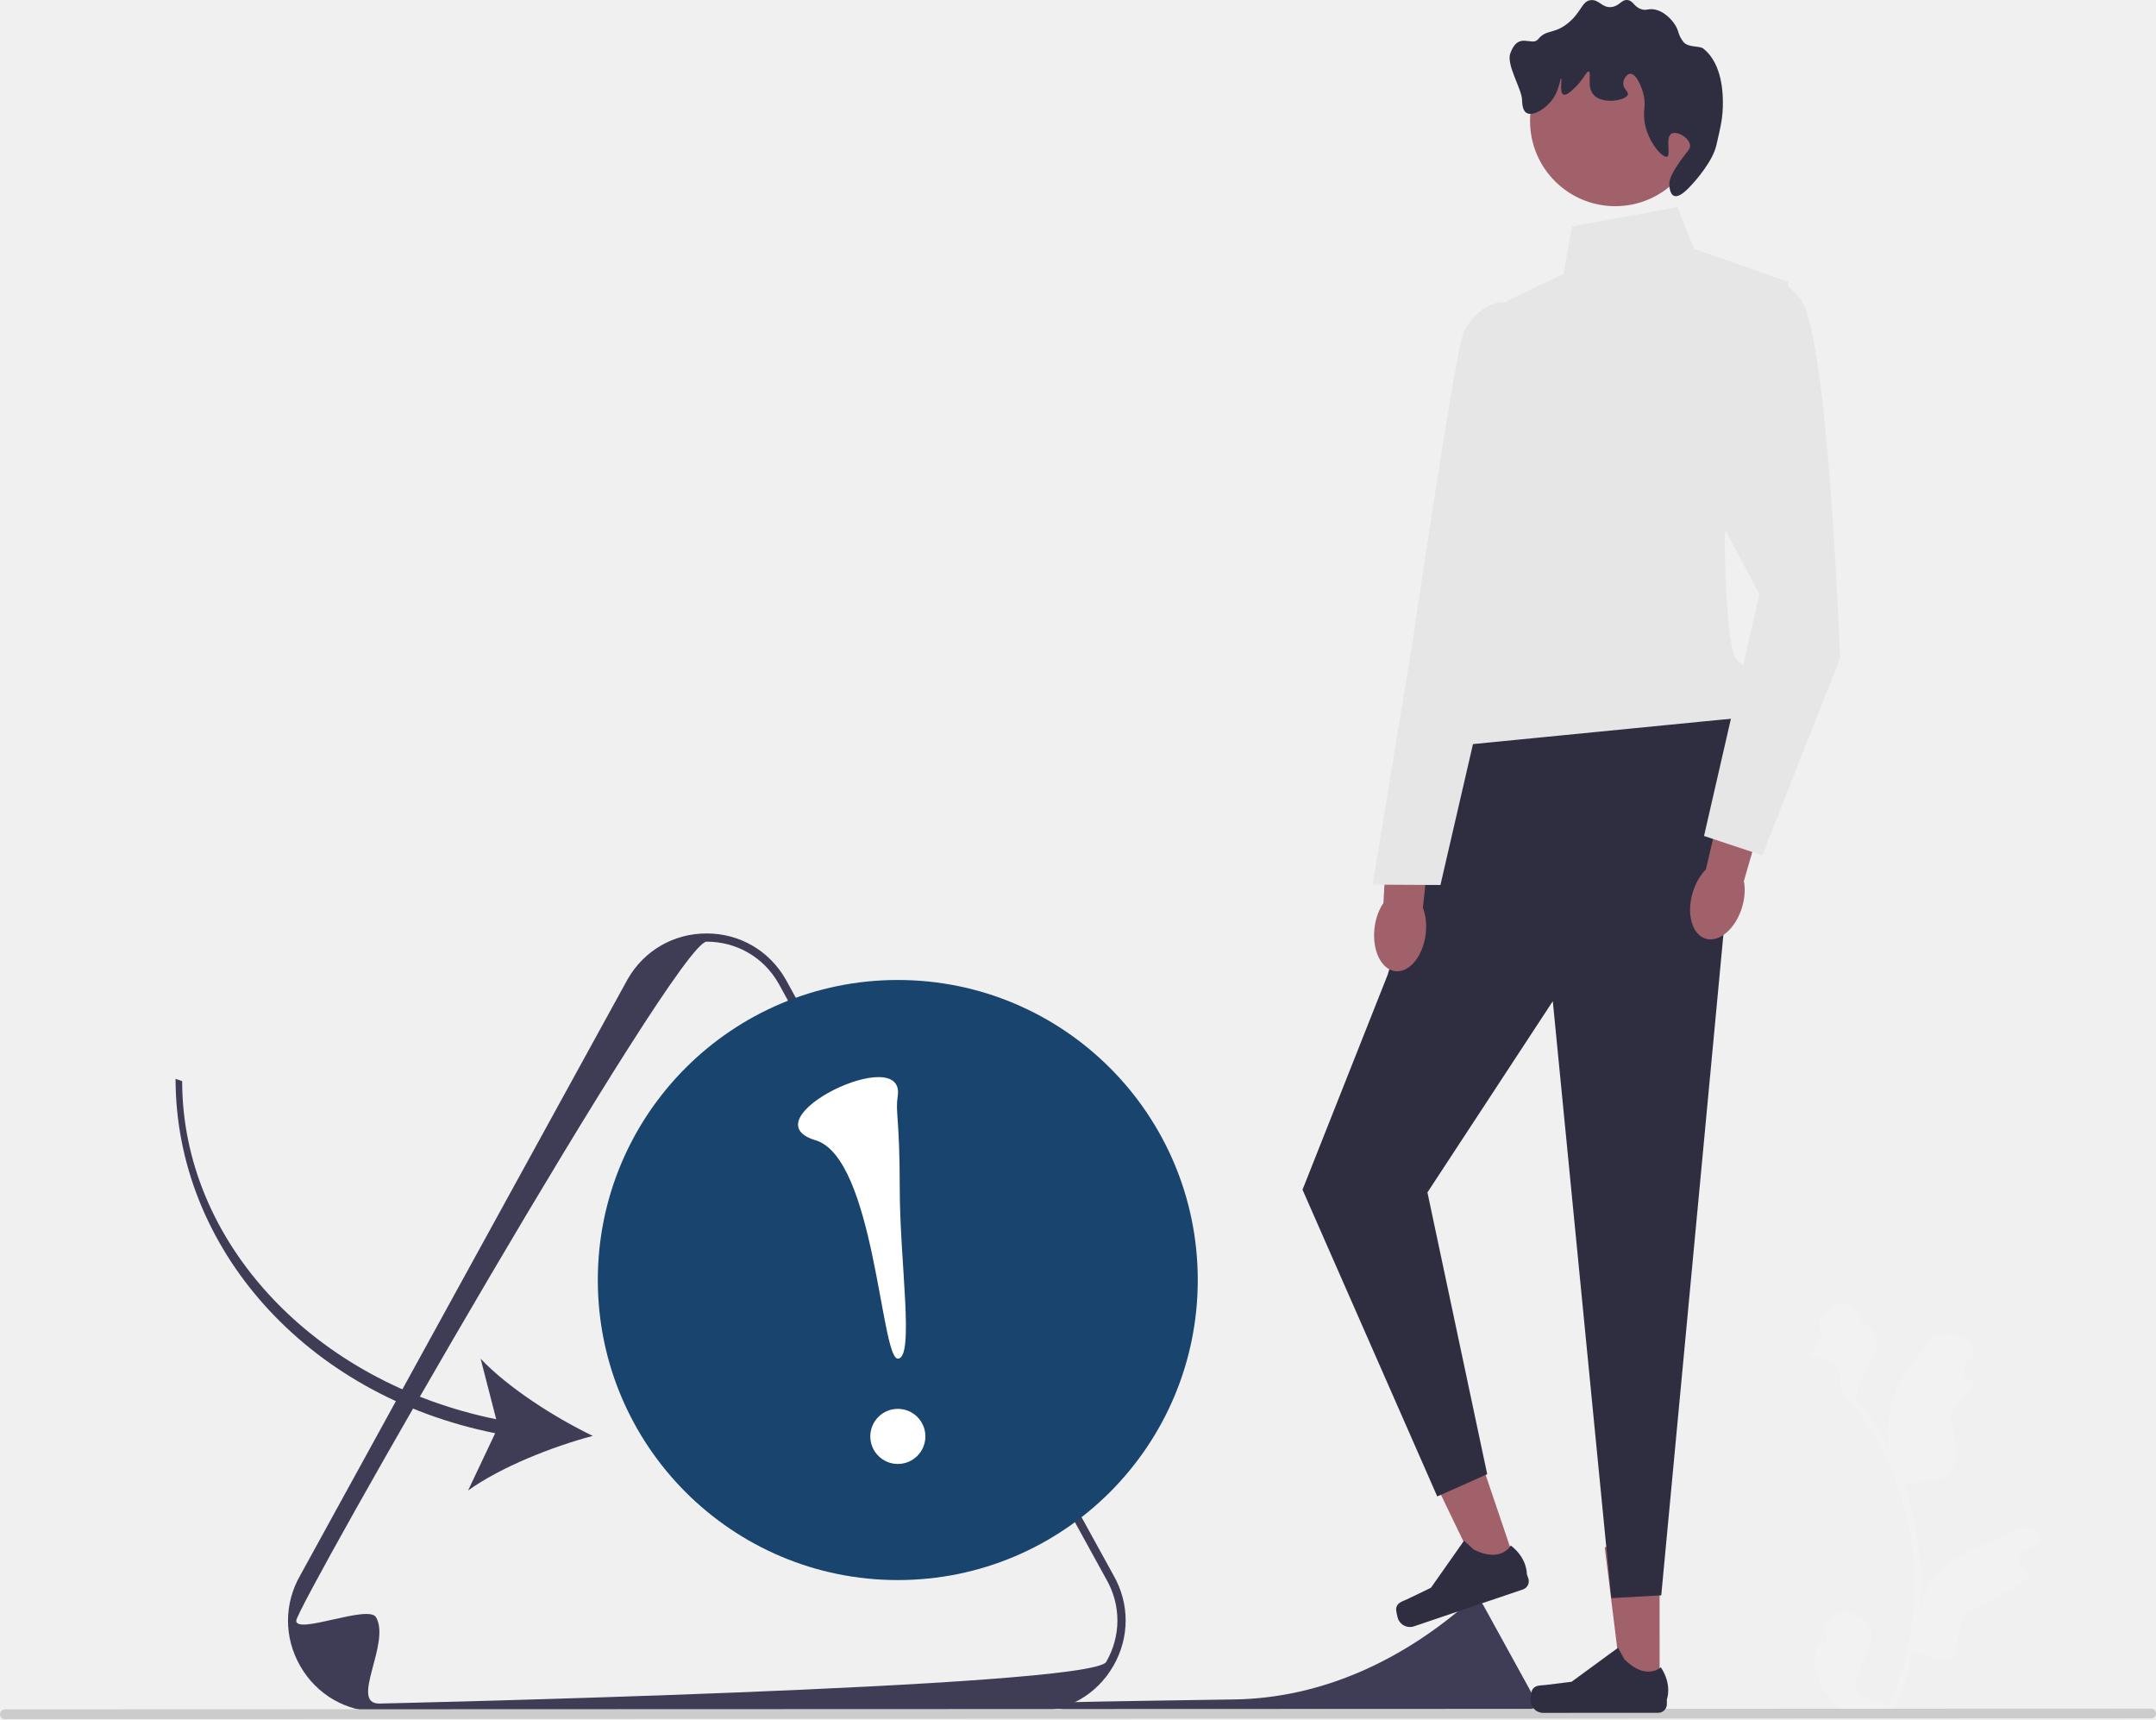
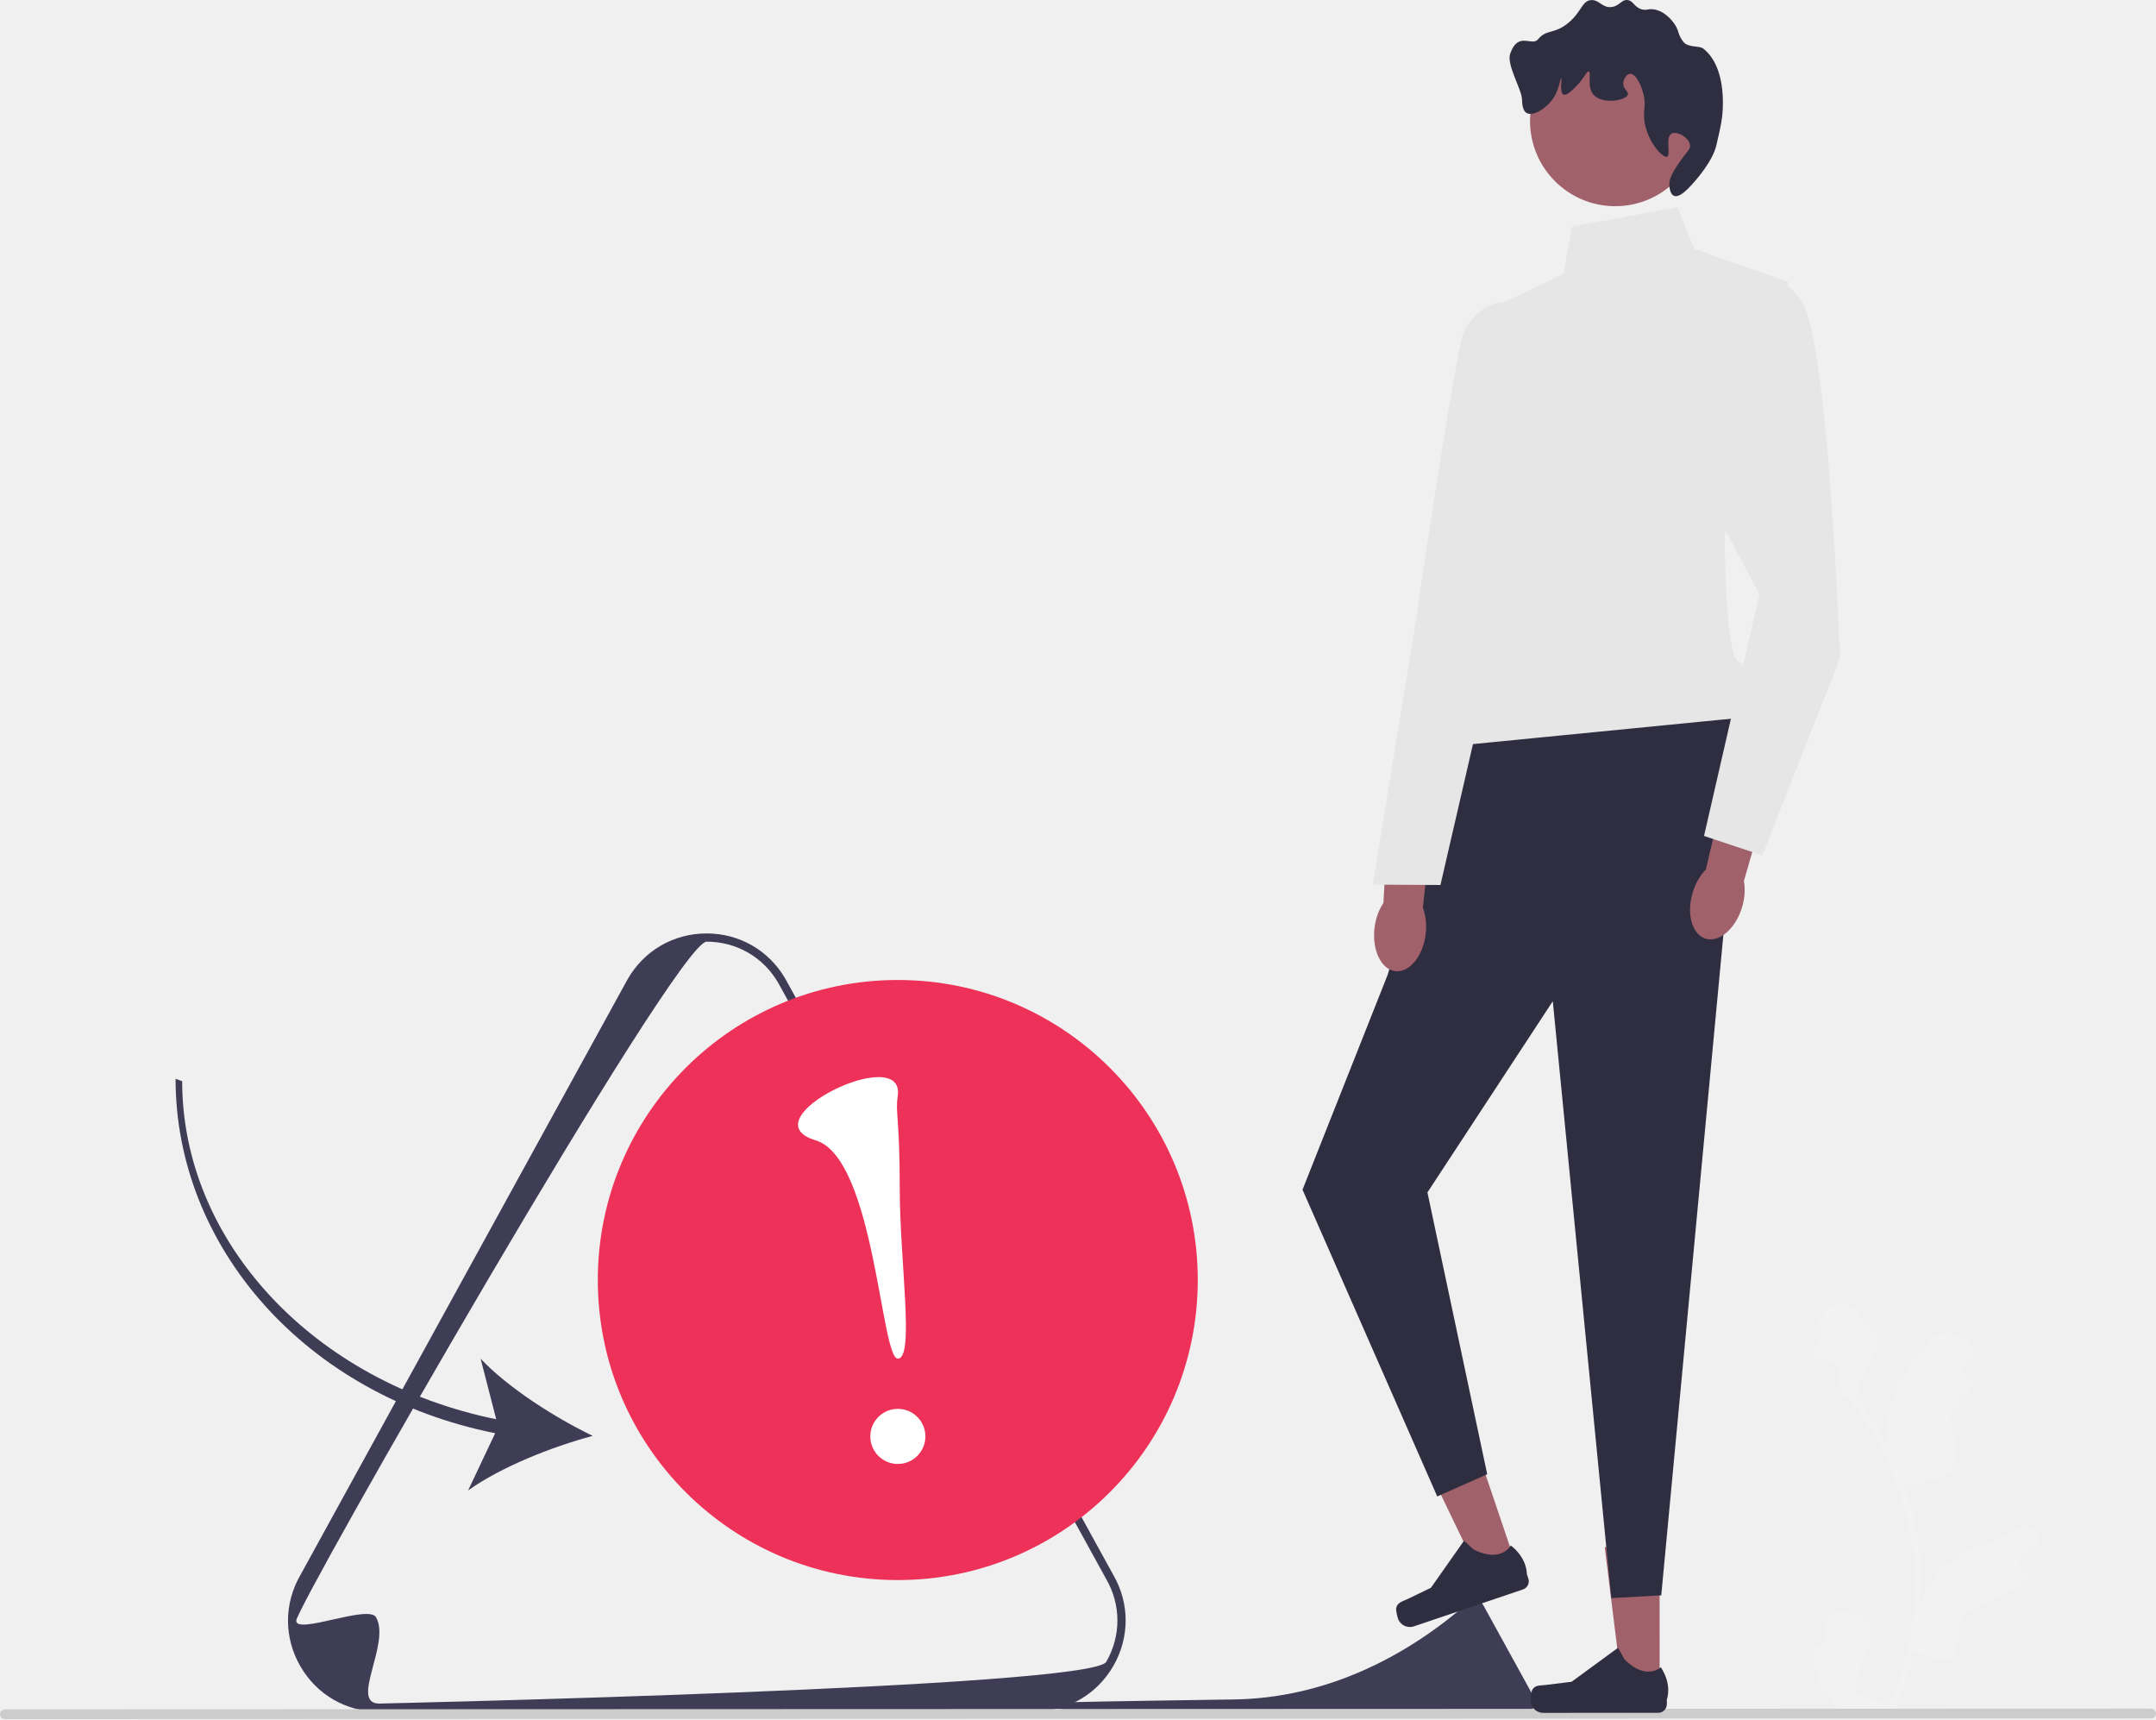
<svg xmlns="http://www.w3.org/2000/svg" width="524.67" height="418.271" viewBox="0 0 524.67 418.271">
  <path d="M442.174,400.477c2.066,.129,3.207-2.438,1.643-3.934l-.156-.618c.02-.049,.041-.099,.062-.148,1.232-2.94,4.625-4.332,7.571-3.114,9.314,3.851-.52,12.7,.22,18.688,.259,2.067,8.355,2.18,7.897,4.209,4.305-9.412,6.568-19.689,6.565-30.023-.001-2.597-.144-5.193-.435-7.783-.24-2.118-.57-4.224-.997-6.31-2.31-11.276-7.306-22.016-14.511-30.985-3.463-1.891-1.351-4.85-3.096-8.395-.627-1.279-6.218-1.307-6.451-2.709,.25,.033,3.864-3.721,2.671-5.577-.786-1.221-.541-2.776,.468-3.82,.099-.102,.192-.21,.278-.326,2.981-4.044,7.09-3.34,9.237,2.154,4.583,2.311,4.629,6.146,1.818,9.836-1.788,2.347-2.033,5.523-3.601,8.036,.162,.207,.33,.407,.491,.613,2.962,3.797,5.525,7.878,7.685,12.166-.612-4.766,.287-10.508,1.821-14.21,1.759-4.248,5.07-7.822,7.969-11.497,3.463-4.389,10.51-2.397,11.123,3.16,.006,.053,.012,.107,.017,.16-.429,.242-.849,.499-1.259,.771-2.339,1.548-1.528,5.174,1.244,5.601l.063,.01c-.154,1.544-5.633,6.407-6.02,7.912,3.705,14.308,.933,16.198-10.466,16.437l-.598,.852c1.08,3.106,1.95,6.286,2.602,9.507,.615,2.99,1.042,6.013,1.282,9.048,.298,3.83,.274,7.679-.048,11.503l.019-.136c.819-4.211,3.104-8.146,6.423-10.872,4.944-4.064,11.931-5.563,17.265-8.83,2.568-1.573,5.86,.457,5.412,3.435l-.022,.143c-.794,.323-1.569,.698-2.318,1.118-.429,.242-.85,.5-1.26,.772-2.339,1.548-1.528,5.175,1.245,5.6l.063,.01c.045,.006,.084,.013,.129,.019-1.362,3.236-14.336,7.801-16.711,10.392-2.31,12.498-1.175,12.126-11.811,8.49h-.006c-1.161,5.064-2.858,10.012-5.039,14.728l-18.02,.006c-.065-.2-.123-.407-.181-.607,1.666,.103,3.346,.005,4.986-.299-1.338-1.64-2.675-3.293-4.013-4.933-.032-.032-.058-.065-.084-.097l-.02-.025-1.855-6.107c.146-1.355,.385-2.698,.71-4.021l0-0v0Z" fill="#f2f2f2" />
  <path d="M251.744,416.42l-159.457,.055c-8.011,.003-15.186-4.137-19.194-11.073-2.004-3.469-3.006-7.273-3.008-11.079-.001-3.805,.999-7.611,3-11.081l79.678-145.049c4.003-6.939,11.176-11.083,19.187-11.086s15.186,4.136,19.195,11.073l79.788,145.012c1.999,3.459,2.999,7.26,2.999,11.063-0,3.803-1,7.609-3.002,11.079-4.003,6.939-11.176,11.083-19.187,11.086h0Zm-179.655-22.099c-0,3.464,17.595-4,19.418-.845,3.646,6.31-6.509,21.002,.779,21,0,0,173.27-3.828,176.912-10.141,1.821-3.156,2.731-6.619,2.729-10.081s-.914-6.924-2.737-10.079l-79.788-145.012c-3.636-6.292-10.164-10.058-17.452-10.055-7.285,.003-99.861,161.749-99.861,165.213h0Z" fill="#3f3d56" />
  <path d="M253.515,414.419c-1.999,4.001,91.614,2.771,92.721,2.771,0,0,26.312-.581,26.865-1.54,.276-.479,.415-1.005,.414-1.531s-.139-1.051-.416-1.53l-12.116-22.021c-.552-.956-1.543-1.527-2.65-1.527-.046,0-.114,.041-.202,.119-16.163,14.444-36.083,23.992-57.757,24.315-23.047,.343-46.732,.69-46.859,.944h0Z" fill="#3f3d56" />
  <path d="M0,417.081c0,.66,.53,1.19,1.19,1.19l522.29-.181c.66-0,1.19-.53,1.19-1.19-0-.66-.53-1.19-1.19-1.19l-522.29,.181c-.66,0-1.19,.53-1.19,1.19Z" fill="#ccc" />
  <g>
    <polygon points="403.878 411.305 394.833 411.308 390.518 376.422 403.867 376.418 403.878 411.305" fill="#a0616a" />
    <path d="M372.889,411.111h0c-.281,.474-.43,2.005-.429,2.557h0c.001,1.695,1.375,3.069,3.071,3.069l28.01-.01c1.157-0,2.094-.938,2.094-2.095l-0-1.166s1.384-3.505-1.47-7.824c0,0-3.544,3.384-8.844-1.912l-1.563-2.83-11.307,8.275-6.268,.774c-1.371,.169-2.587-.025-3.292,1.163h-0Z" fill="#2f2e41" />
  </g>
  <g>
    <polygon points="369.197 381.468 360.63 384.366 345.369 352.7 358.014 348.421 369.197 381.468" fill="#a0616a" />
    <path d="M339.779,391.208h0c-.115,.54,.235,2.037,.412,2.56h0c.544,1.606,2.286,2.467,3.892,1.924l26.532-8.98c1.096-.371,1.683-1.56,1.312-2.655l-.374-1.105s.189-3.764-3.898-6.942c0,0-2.274,4.341-8.991,1.021l-2.387-2.18-8.061,11.46-5.69,2.741c-1.245,.6-2.459,.805-2.747,2.156l-0,0Z" fill="#2f2e41" />
  </g>
  <polygon points="355.226 179.09 337.683 237.191 316.972 289.452 349.761 364.086 361.918 358.677 347.371 290.117 377.878 243.594 392.114 388.826 404.273 388.147 420.763 212.843 423.114 174.676 355.226 179.09" fill="#2f2e41" />
  <path d="M408.21,50.385l-25.668,4.738-2.023,11.485-15.534,7.436-8.077,84.443s-13.504,17.568-2.694,22.969l68.901-6.779s3.373-12.49-.005-13.675-3.388-31.02-3.388-31.02l15.516-61.366-22.97-8.098-4.057-10.131Z" fill="#e6e6e6" />
  <circle cx="393.07" cy="29.436" r="20.728" fill="#a0616a" />
  <path d="M406.796,32.512c-1.654,.905-.085,5.229-1.118,5.602-1.195,.432-5.552-4.527-5.606-10.082-.016-1.681,.371-2.488-.002-4.482-.487-2.607-1.98-5.683-3.363-5.601-.82,.048-1.62,1.207-1.68,2.241-.084,1.449,1.324,2.02,1.121,2.801-.386,1.487-6.298,2.514-8.403,.003-1.65-1.968-.385-5.425-1.122-5.602-.544-.13-1.128,1.772-3.36,3.923-.841,.81-2.092,2.015-2.8,1.682-1.024-.482-.28-3.876-.562-3.921-.233-.037-.379,2.349-1.679,4.482-1.67,2.741-5.114,4.854-6.721,3.924-.985-.57-1.062-2.156-1.122-3.361-.124-2.538-3.813-8.376-2.859-11.092,1.942-5.526,5.27-1.631,6.775-3.475,2.038-2.497,3.866-1.154,7.281-3.924,3.337-2.706,3.366-5.425,5.6-5.604,2.012-.161,2.728,1.985,5.042,1.679,1.961-.26,2.387-1.924,3.921-1.682,1.404,.222,1.496,1.688,3.362,2.24,1.191,.352,1.453-.157,2.801-.001,2.806,.326,4.69,2.881,5.043,3.359,1.361,1.845,.833,2.623,2.242,4.481,1.216,1.602,3.909,.922,4.922,1.722,3.309,2.614,4.731,7.435,4.76,12.93,.02,3.843-.481,5.785-1.599,10.636-.849,3.683-4.782,8.443-6.95,10.566-.582,.57-2.214,2.167-3.361,1.682-1.087-.46-1.12-2.528-1.121-2.801-.005-.939,.245-2.101,2.239-5.043,2.094-3.09,2.926-3.443,2.799-4.483-.224-1.838-3.164-3.521-4.483-2.799h0Z" fill="#2f2e41" />
  <g>
    <path d="M334.495,225.76c-.645,5.403,1.619,10.115,5.057,10.526s6.748-3.636,7.393-9.039c.282-2.365,.007-4.598-.68-6.395l2.446-22.927-10.783-.919-1.267,22.699c-1.091,1.585-1.884,3.69-2.166,6.055h0Z" fill="#a0616a" />
    <path d="M365.491,73.498s-5.587,.079-9.286,7.304c-1.966,3.839-12.482,75.628-12.482,75.628l-9.687,58.808,16.502,.083,12.859-55.693,10.817-32.301-8.723-53.829Z" fill="#e6e6e6" />
  </g>
  <path d="M411.93,217.13c-1.58,5.207-.175,10.242,3.138,11.248s7.28-2.4,8.86-7.606c.692-2.279,.811-4.525,.449-6.415l6.419-22.145-10.456-2.791-5.218,22.127c-1.351,1.37-2.5,3.304-3.192,5.583v-0Z" fill="#a0616a" />
  <path d="M423.416,69.632s8.104-6.082,14.863,3.372c6.758,9.455,9.487,87.139,9.487,87.139l-18.898,47.968-14.188-4.724,13.49-58.775-23.659-44.576,18.904-30.405h-0Z" fill="#e6e6e6" />
  <g>
-     <circle cx="218.48" cy="311.431" r="73" fill="#18446d" />
+     <circle cx="218.48" cy="311.431" r="73" fill="rgb(238,49,88)" />
    <g>
      <circle cx="218.493" cy="349.479" r="6.703" fill="#fff" />
      <path d="M218.464,266.681c-.616,4.091,.487,4.947,.494,22.585,.006,17.638,3.666,41.286-.471,41.287s-5.65-48.803-20.017-53.122c-16.891-5.078,21.988-23.994,19.995-10.75Z" fill="#fff" />
    </g>
  </g>
  <path d="M120.503,348.702l-6.595,13.935c7.973-5.717,20.427-10.646,30.338-13.286-9.234-4.46-20.533-11.652-27.284-18.772l3.793,14.724c-44.474-9.059-76.411-43.177-76.425-82.259l-1.606-.553c.014,40.823,31.51,76.961,77.779,86.21Z" fill="#3f3d56" />
</svg>
